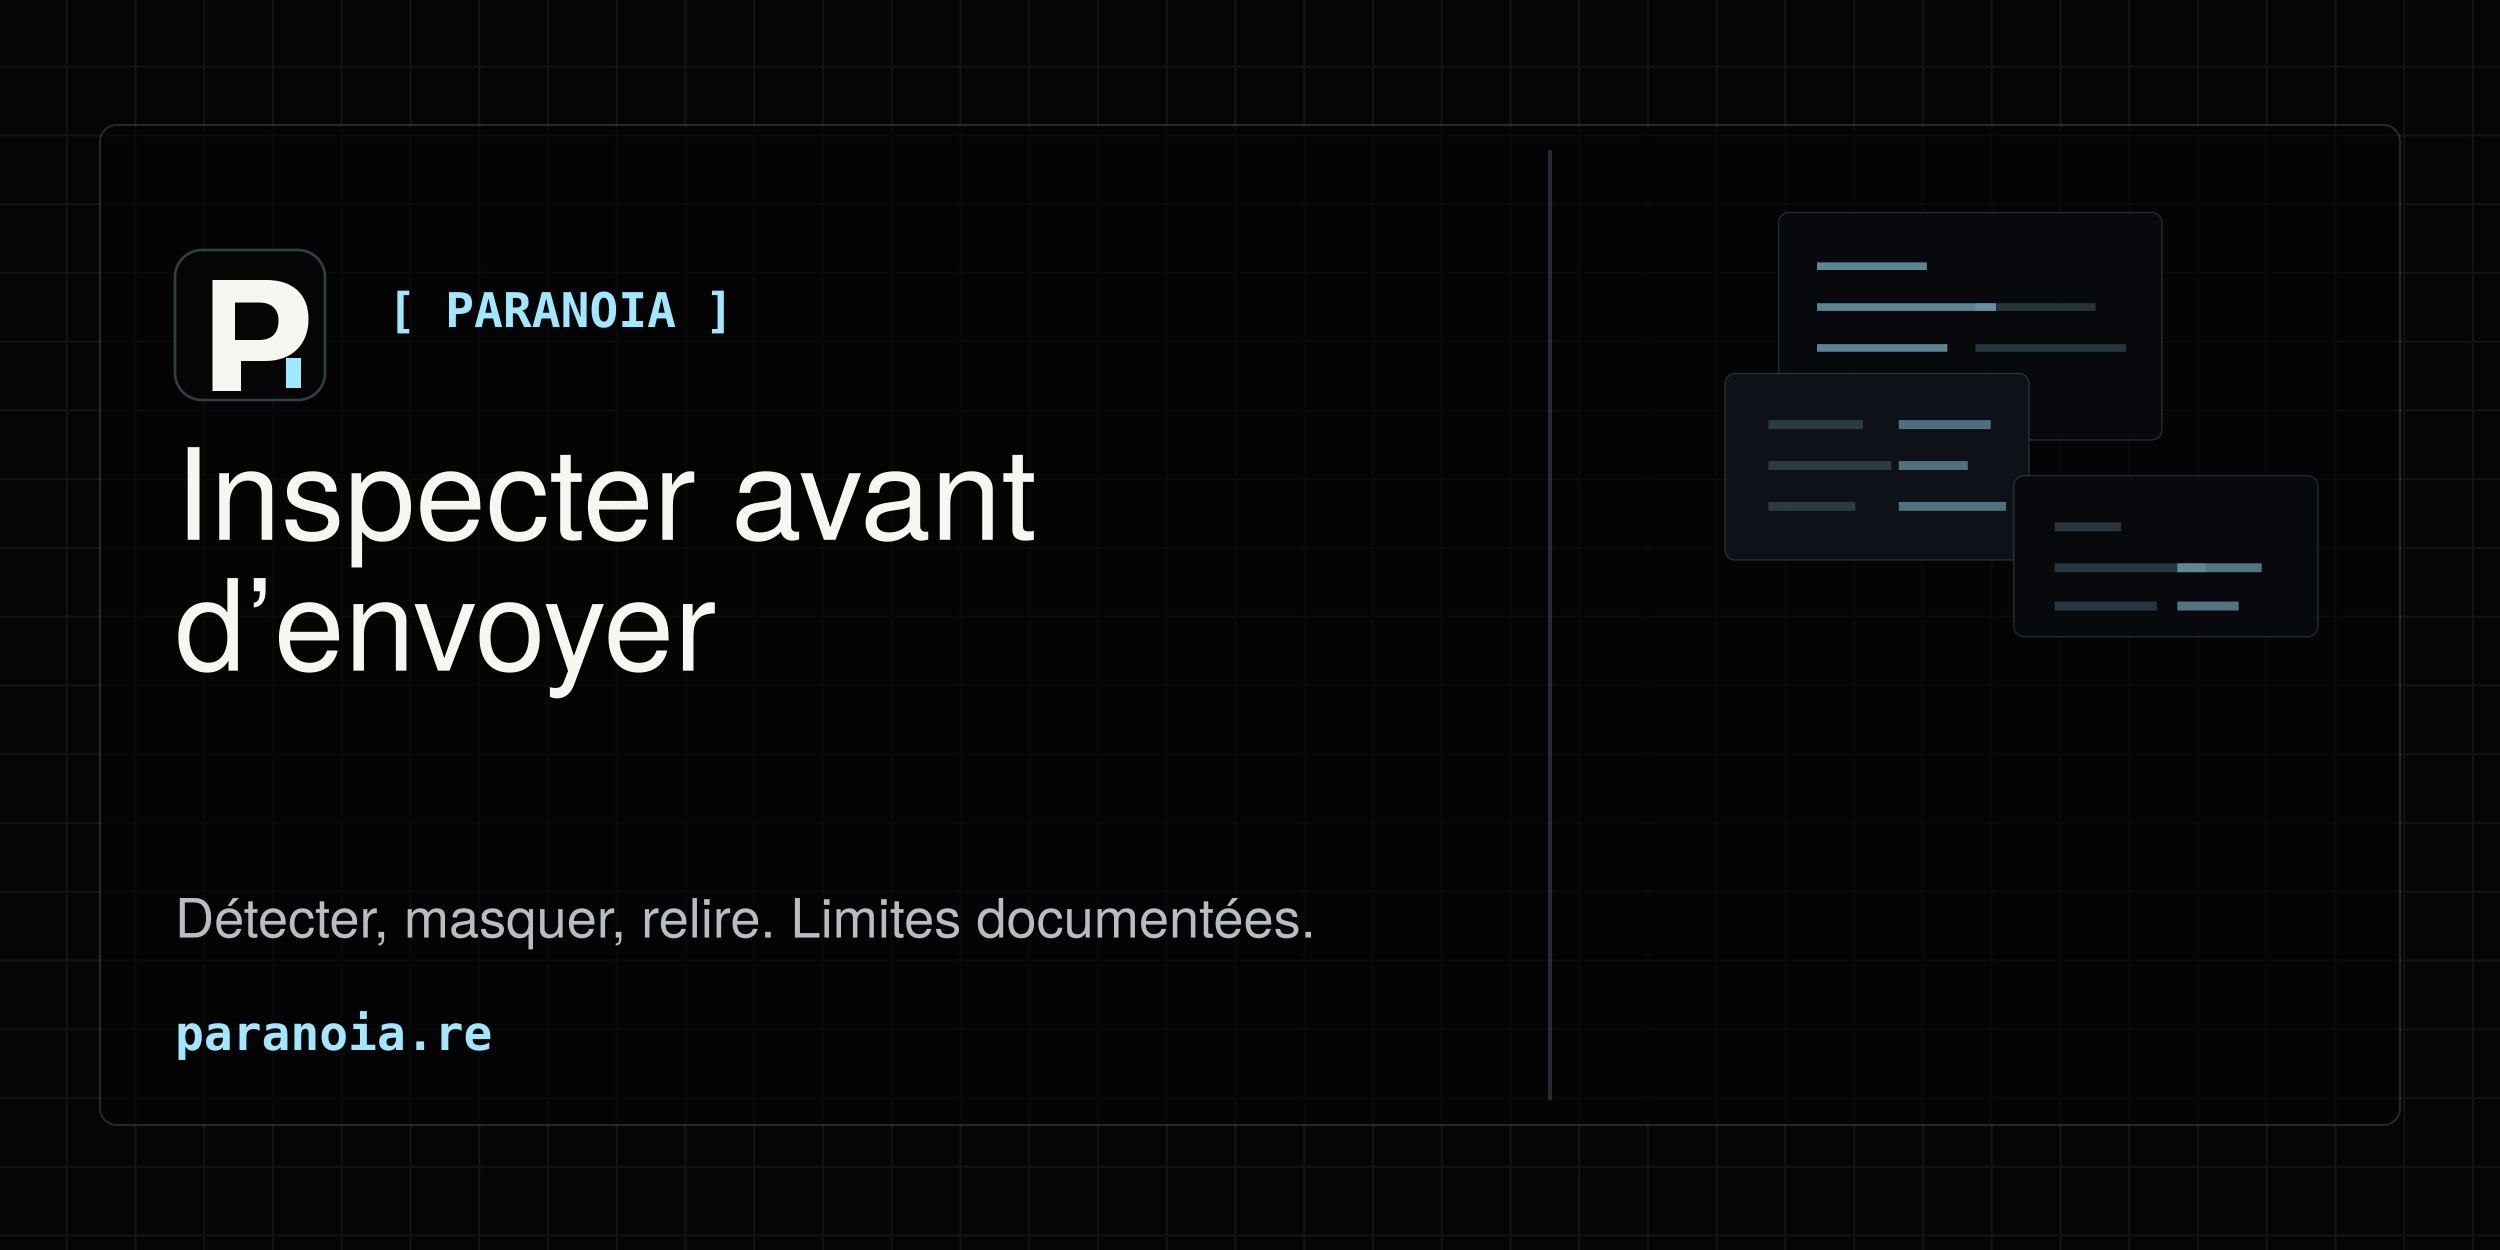
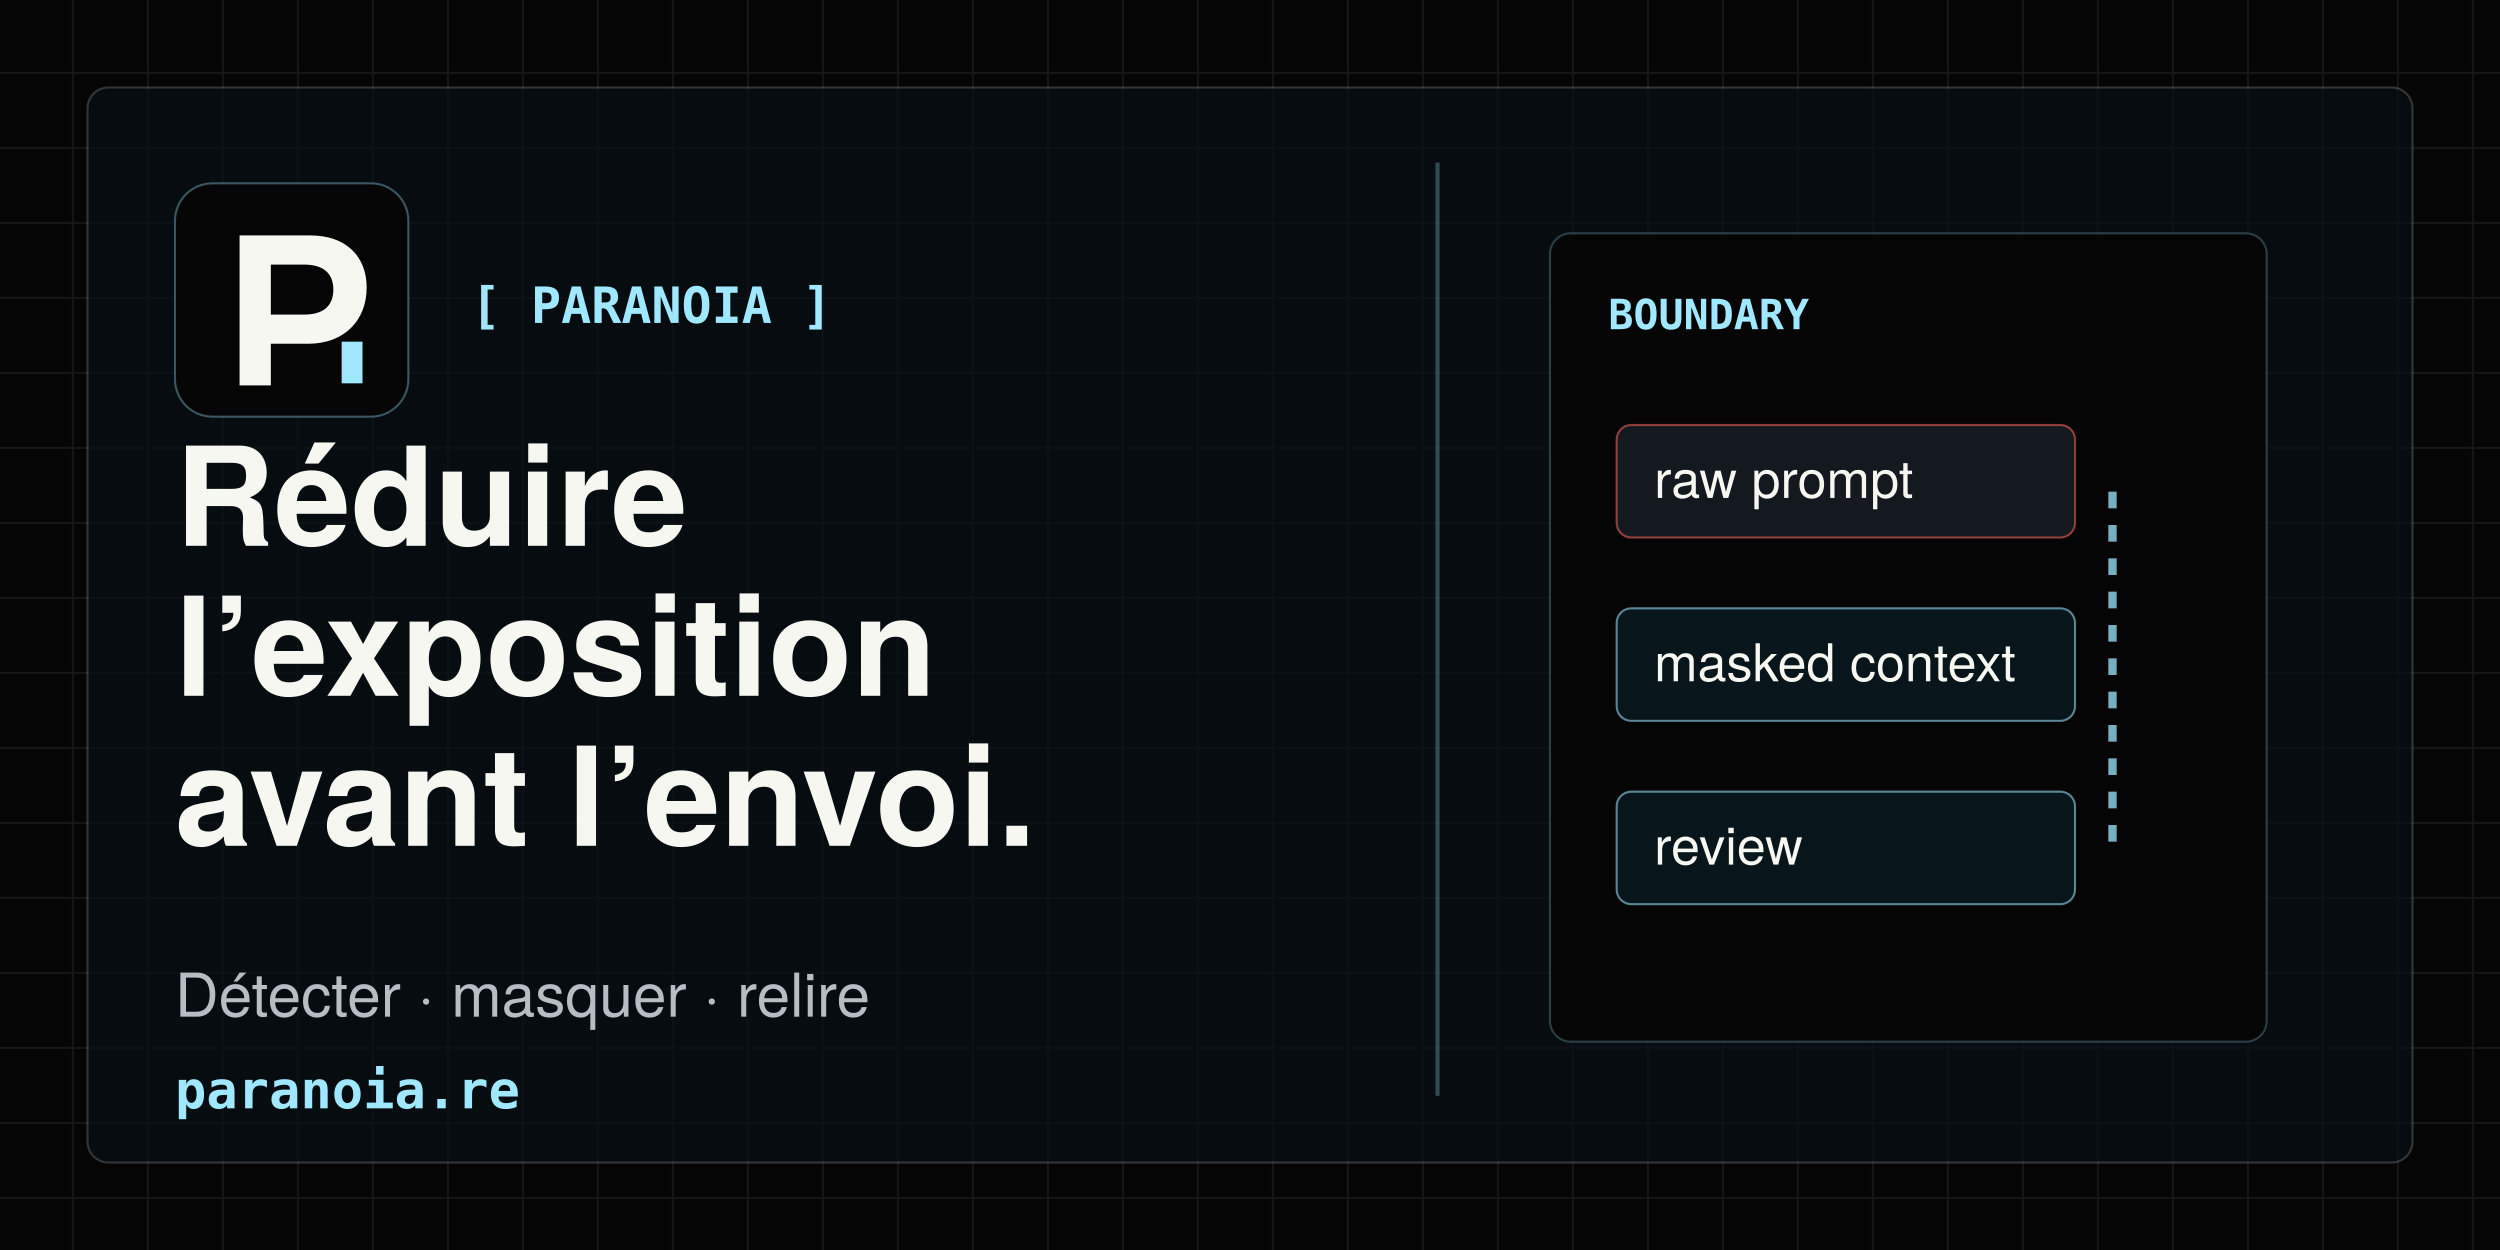
- <svg xmlns="http://www.w3.org/2000/svg" width="1200" height="600" viewBox="0 0 1200 600" role="img" aria-labelledby="title desc">
+ <svg xmlns="http://www.w3.org/2000/svg" width="1200" height="600" viewBox="0 0 1200 600" role="img" aria-labelledby="paranoia-x-card-title paranoia-x-card-desc">
  <defs>
-     <pattern id="paranoia-x-card-grid" width="33" height="33" patternUnits="userSpaceOnUse">
-       <path d="M32 0V33M0 32H33" stroke="#ffffff" stroke-opacity="0.055" stroke-width="1" />
+     <pattern id="paranoia-x-card-grid" width="36" height="36" patternUnits="userSpaceOnUse">
+       <path d="M35 0V36M0 35H36" stroke="#ffffff" stroke-opacity="0.07" stroke-width="1" />
    </pattern>
+     <style>
+       .brand { font: 700 24px JetBrains Mono, SFMono-Regular, Consolas, monospace; }
+       .card-title { font: 570 66px Archivo, Avenir Next, Helvetica Neue, sans-serif; letter-spacing: 0; fill: #f7f7f2; }
+       .deck { font: 470 29px Archivo, Avenir Next, Helvetica Neue, sans-serif; fill: #b8bdc4; }
+       .route { font: 700 25px JetBrains Mono, SFMono-Regular, Consolas, monospace; fill: #9fe8ff; }
+       .artifact-label { font: 700 20px JetBrains Mono, SFMono-Regular, Consolas, monospace; fill: #9fe8ff; }
+       .artifact-text { font: 520 25px Archivo, Avenir Next, Helvetica Neue, sans-serif; fill: #f7f7f2; }
+       .artifact-small { font: 450 19px Archivo, Avenir Next, Helvetica Neue, sans-serif; fill: #b8bdc4; }
+     </style>
  </defs>
  <rect width="1200" height="600" fill="#050505" />
-   <rect width="1200" height="600" fill="url(#paranoia-x-card-grid)" />
-   <rect x="48" y="60" width="1104" height="480" rx="8" fill="#050505" fill-opacity="0.72" stroke="#ffffff" stroke-opacity="0.14" />
-   <rect x="84" y="120" width="72" height="72" rx="12.96" fill="#050505" stroke="#9fe8ff" stroke-opacity="0.26" stroke-width="1.296" />
-   <path d="M102 134.4h25.92c12.96 0 20.16 7.2 20.16 18.72 0 12.24-7.92 20.16-20.88 20.16h-11.52v14.4H102V134.4Zm10.8 10.8v18h11.52c5.76 0 9.36-2.88 9.36-9.36 0-5.76-3.6-8.64-9.36-8.64h-11.52Z" fill="#f7f7f2" />
-   <rect x="137.28" y="171.84" width="7.2" height="14.4" fill="#9fe8ff" />
-   <text x="186" y="157" fill="#9fe8ff" font-family="JetBrains Mono, SFMono-Regular, Consolas, monospace" font-size="23" font-weight="700">[ PARANOIA ]</text>
-   <text x="84" y="259.1" fill="#f7f7f2" font-family="Archivo, Avenir Next, Helvetica Neue, sans-serif" font-size="61" font-weight="540" letter-spacing="0">Inspecter avant</text>
-   <text x="84" y="321.93" fill="#f7f7f2" font-family="Archivo, Avenir Next, Helvetica Neue, sans-serif" font-size="61" font-weight="540" letter-spacing="0">d’envoyer</text>
-   <text x="84" y="450" fill="#b8bdc4" font-family="Archivo, Avenir Next, Helvetica Neue, sans-serif" font-size="26" font-weight="470">Détecter, masquer, relire. Limites documentées.</text>
-   <text x="84" y="504" fill="#9fe8ff" font-family="JetBrains Mono, SFMono-Regular, Consolas, monospace" font-size="23" font-weight="650">paranoia.re</text>
-   <line x1="744" y1="72" x2="744" y2="528" stroke="#9fe8ff" stroke-opacity="0.18" stroke-width="2" />
-   <g transform="translate(828 102) scale(0.6133333)" opacity="0.82">
-     <rect x="42" y="0" width="300" height="178" rx="8" fill="#080a0d" stroke="#9fe8ff" stroke-opacity="0.22" />
-     <rect x="0" y="126" width="238" height="146" rx="8" fill="#10151c" stroke="#9fe8ff" stroke-opacity="0.22" />
-     <rect x="226" y="206" width="238" height="126" rx="8" fill="#080a0d" stroke="#9fe8ff" stroke-opacity="0.22" />
-     <path d="M72 42h86M72 74h140M72 106h102" stroke="#9fe8ff" stroke-opacity="0.68" stroke-width="6" />
-     <path d="M196 74h94M196 106h118" stroke="#9fe8ff" stroke-opacity="0.24" stroke-width="6" />
-     <path d="M34 166h74M34 198h96M34 230h68" stroke="#9fe8ff" stroke-opacity="0.24" stroke-width="7" />
-     <path d="M136 166h72M136 198h54M136 230h84" stroke="#9fe8ff" stroke-opacity="0.55" stroke-width="7" />
-     <path d="M258 246h52M258 278h118M258 308h80" stroke="#9fe8ff" stroke-opacity="0.25" stroke-width="7" />
-     <path d="M354 278h66M354 308h48" stroke="#9fe8ff" stroke-opacity="0.60" stroke-width="7" />
+   <rect width="1200" height="627" fill="url(#paranoia-x-card-grid)" />
+   <rect x="42" y="42" width="1116" height="516" rx="10" fill="#081015" fill-opacity="0.72" stroke="#ffffff" stroke-opacity="0.18" />
+   <g transform="translate(84 88)">
+     <rect width="112" height="112" rx="18" fill="#050505" stroke="#9fe8ff" stroke-opacity=".35" />
+     <path d="M31 25h34c17 0 27 10 27 25 0 16-11 27-28 27H46v20H31V25Zm15 14v24h16c9 0 14-4 14-12 0-8-5-12-14-12H46Z" fill="#f7f7f2" />
+     <rect x="80" y="76" width="10" height="20" fill="#9fe8ff" />
+     <text x="142" y="67" class="brand" fill="#9fe8ff">[ PARANOIA ]</text>
+   </g>
+   <text x="84" y="262" class="card-title">Réduire</text>
+   <text x="84" y="334" class="card-title">l’exposition</text>
+   <text x="84" y="406" class="card-title">avant l’envoi.</text>
+   <text x="84" y="488" class="deck">Détecter · masquer · relire</text>
+   <text x="84" y="532" class="route">paranoia.re</text>
+   <line x1="690" y1="78" x2="690" y2="526" stroke="#9fe8ff" stroke-opacity="0.28" stroke-width="2" />
+   <g transform="translate(744 112)">
+     <rect width="344" height="388" rx="10" fill="#050505" stroke="#9fe8ff" stroke-opacity=".24" />
+     <text x="28" y="46" class="artifact-label">BOUNDARY</text>
+     <g transform="translate(32 92)">
+       <rect width="220" height="54" rx="7" fill="#14181f" stroke="#ff675f" stroke-opacity=".55" />
+       <text x="18" y="35" class="artifact-text">raw prompt</text>
+     </g>
+     <g transform="translate(32 180)">
+       <rect width="220" height="54" rx="7" fill="#08151a" stroke="#9fe8ff" stroke-opacity=".55" />
+       <text x="18" y="35" class="artifact-text">masked context</text>
+     </g>
+     <g transform="translate(32 268)">
+       <rect width="220" height="54" rx="7" fill="#08151a" stroke="#9fe8ff" stroke-opacity=".55" />
+       <text x="18" y="35" class="artifact-text">review</text>
+     </g>
+     <path d="M270 124v176" stroke="#9fe8ff" stroke-opacity=".75" stroke-width="4" stroke-dasharray="8 8" />
  </g>
</svg>
